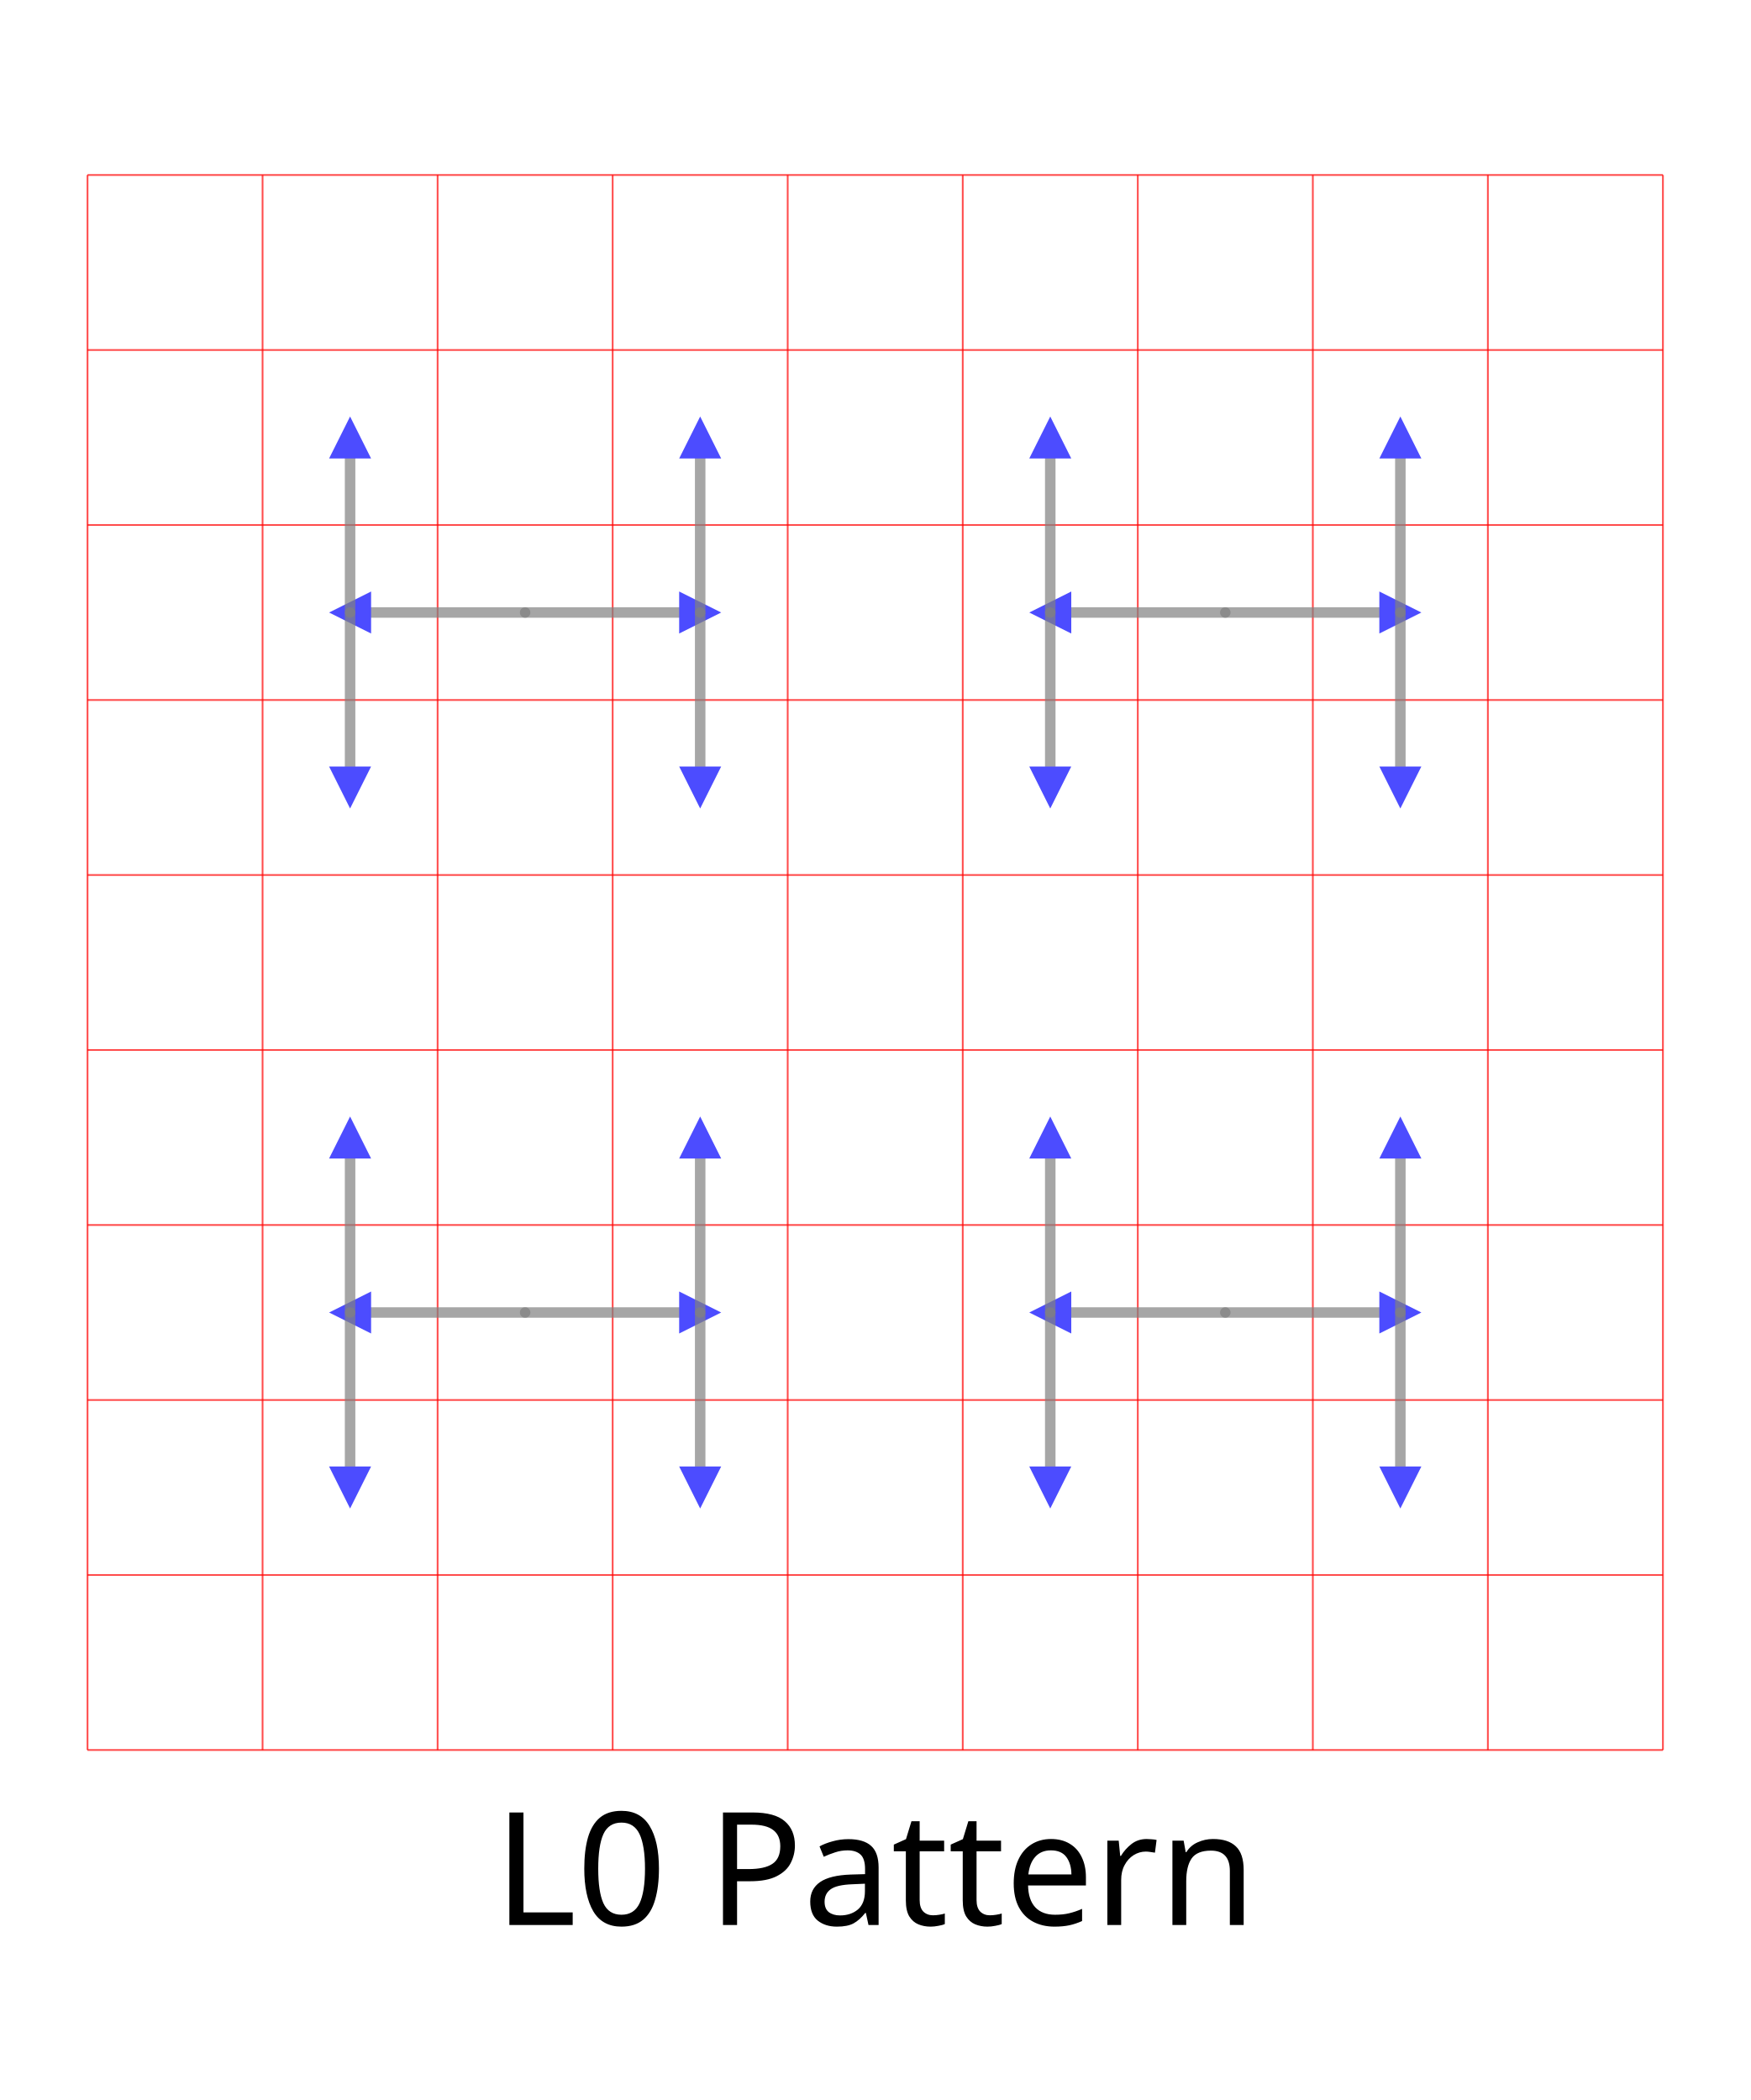
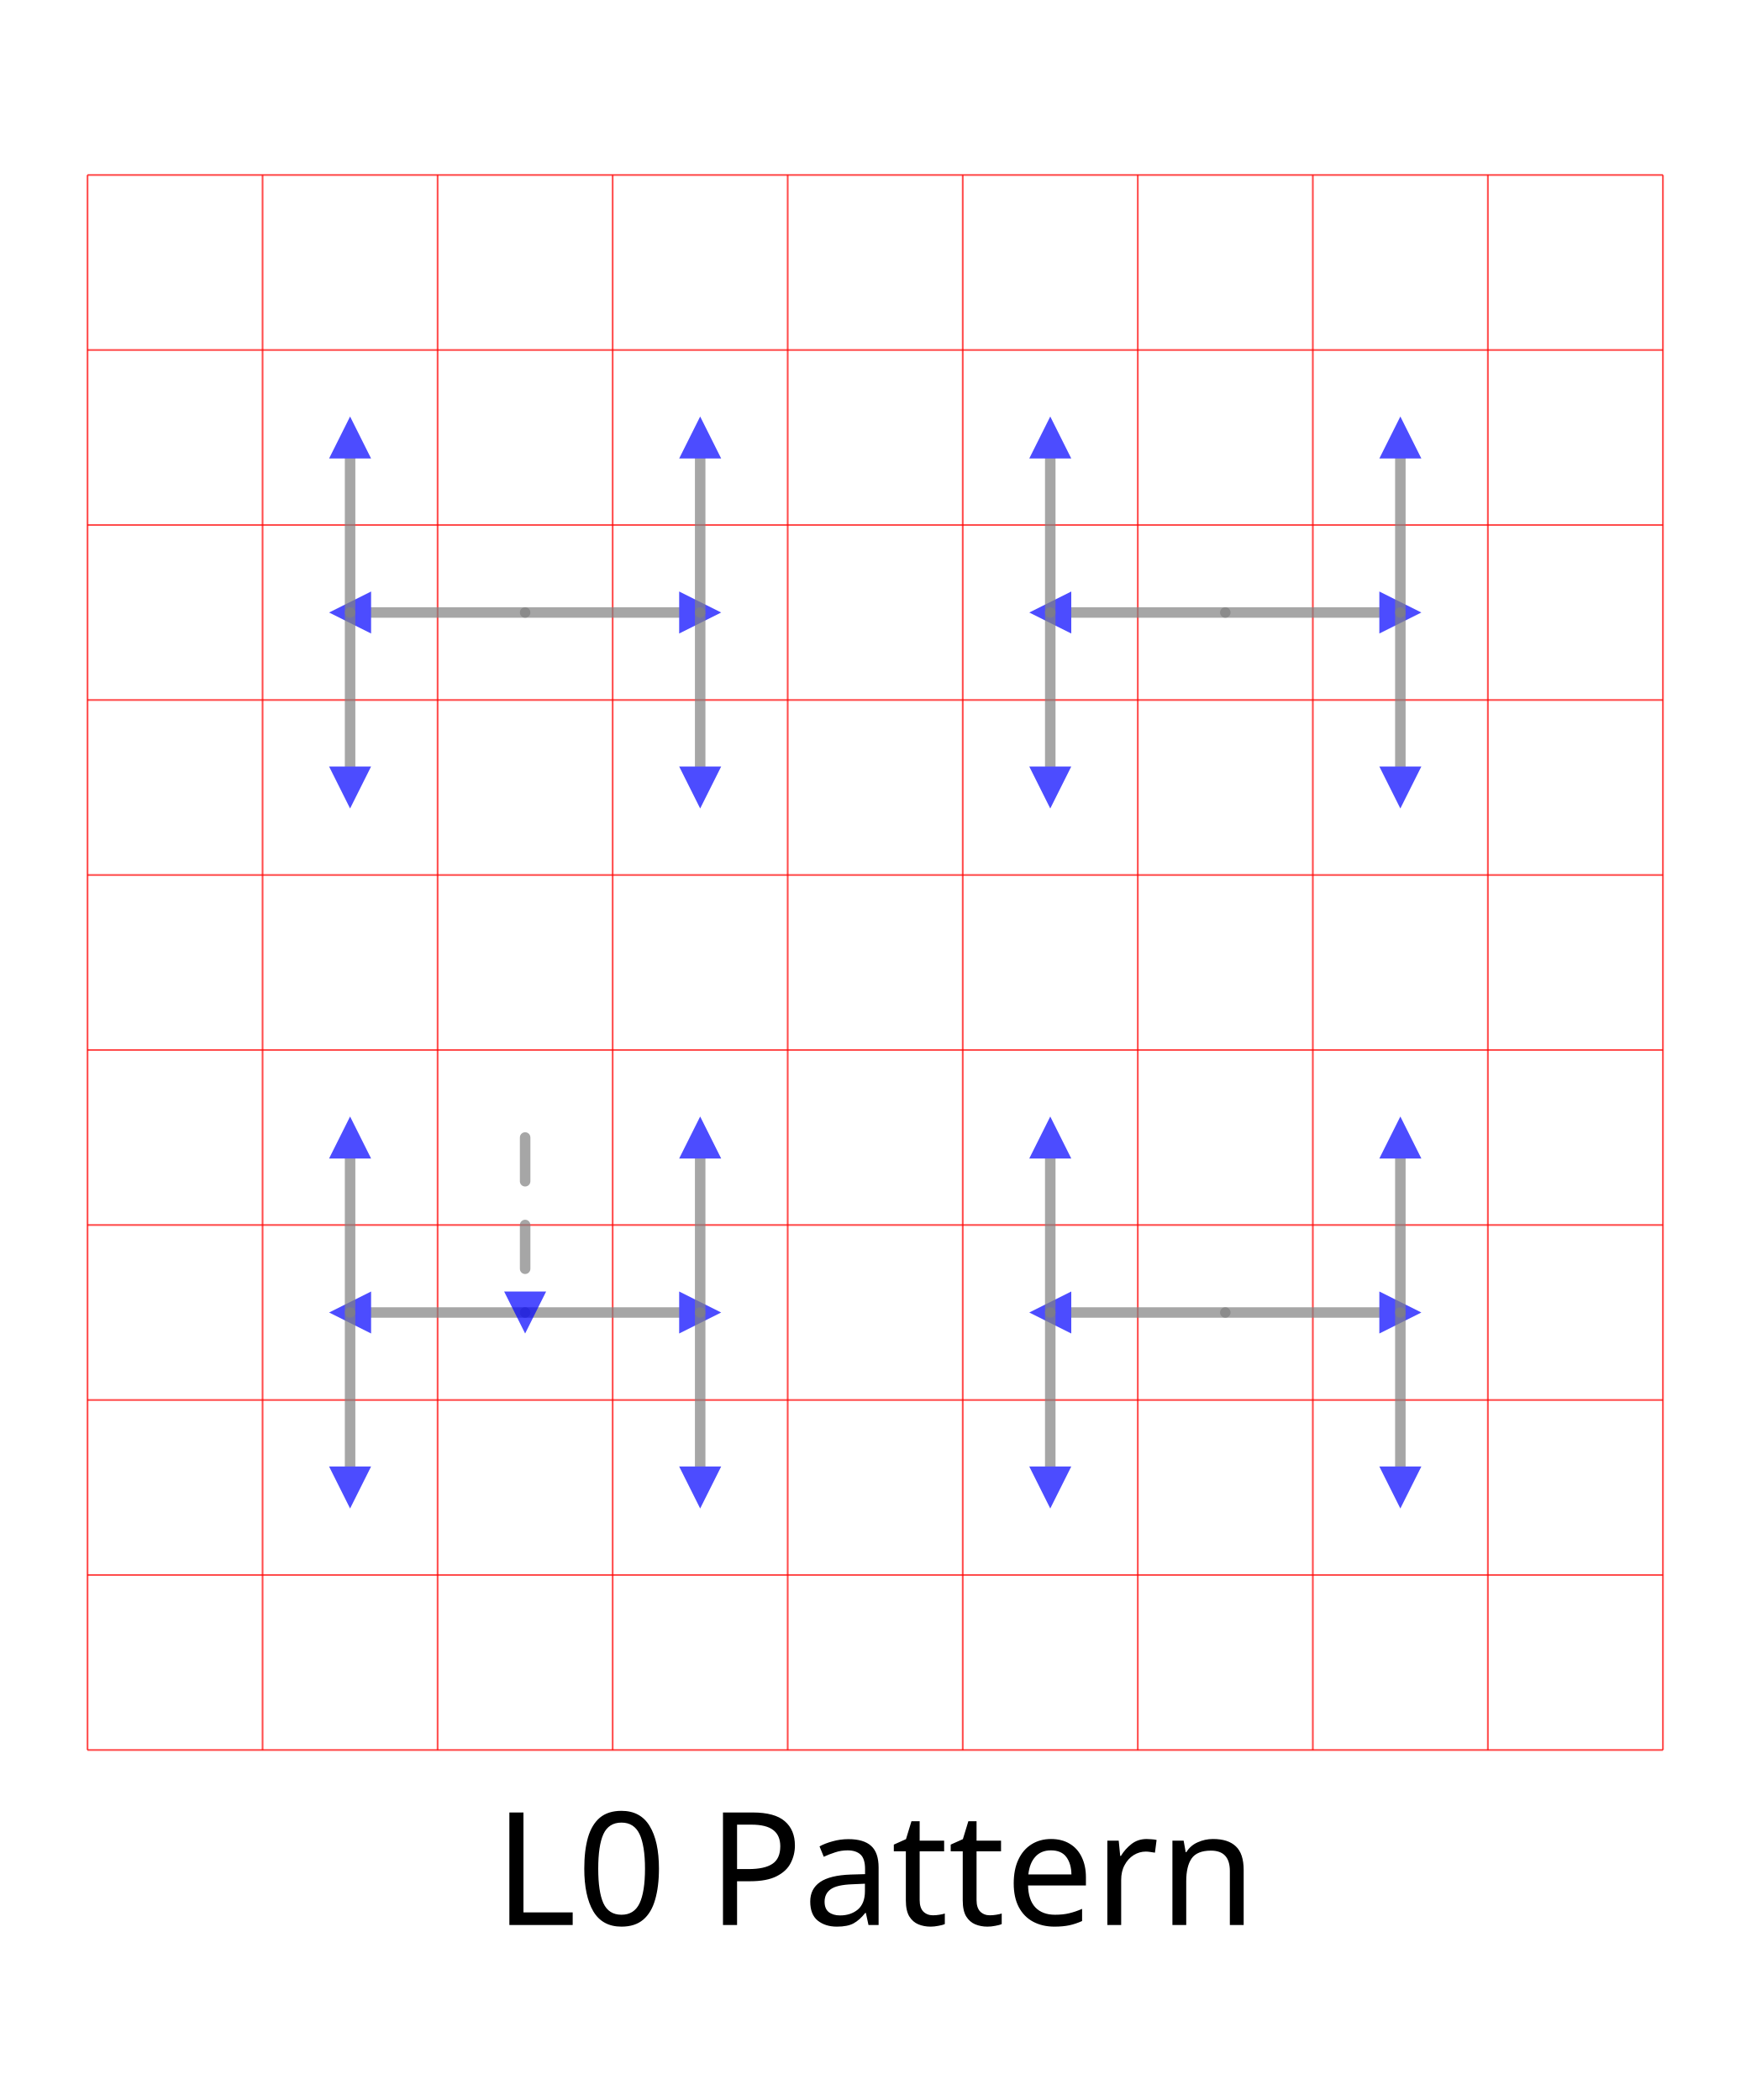
<svg xmlns="http://www.w3.org/2000/svg" baseProfile="full" height="240" version="1.1" viewBox="0,-210.0,200,240" width="200">
  <defs id="id24">
    <style type="text/css">
                text{font-family: Verdana;}
                svgg{background-color:grey;}
                .connection{stroke-linecap:round; opacity: 0.7; stroke-width:1.2;}
                span{text-anchor: "middle"; alignment_baseline: "middle"}
                .gridLabels{fill: grey;font-style: italic;font-weight: 900}
-                 # core_boundary{stroke:grey; stroke-width:0.5;}
+                 .down{stroke-dasharray: 5;}
+                 .up{stroke-dasharray: 5;}
                .gridmarker{stroke:red; stroke-width:0.2; opacity: 0.7;}
                </style>
    <marker id="id23" markerHeight="10" markerUnits="strokeWidth" markerWidth="8" orient="auto" refX="30" refY="30" viewBox="0 0 120 120">
      <path d="M 0 0 L 60 30 L 0 60 z" fill="blue" />
    </marker>
  </defs>
  <g id="markers" transform="scale(1,-1)">
    <line class="gridmarker" x1="10.0" x2="10.0" y1="10.0" y2="190.0" />
    <line class="gridmarker" x1="30.0" x2="30.0" y1="10.0" y2="190.0" />
    <line class="gridmarker" x1="50.0" x2="50.0" y1="10.0" y2="190.0" />
    <line class="gridmarker" x1="70.0" x2="70.0" y1="10.0" y2="190.0" />
    <line class="gridmarker" x1="90.0" x2="90.0" y1="10.0" y2="190.0" />
    <line class="gridmarker" x1="110.0" x2="110.0" y1="10.0" y2="190.0" />
    <line class="gridmarker" x1="130.0" x2="130.0" y1="10.0" y2="190.0" />
    <line class="gridmarker" x1="150.0" x2="150.0" y1="10.0" y2="190.0" />
    <line class="gridmarker" x1="170.0" x2="170.0" y1="10.0" y2="190.0" />
    <line class="gridmarker" x1="190.0" x2="190.0" y1="10.0" y2="190.0" />
    <line class="gridmarker" x1="10.0" x2="190.0" y1="10.0" y2="10.0" />
    <line class="gridmarker" x1="10.0" x2="190.0" y1="30.0" y2="30.0" />
    <line class="gridmarker" x1="10.0" x2="190.0" y1="50.0" y2="50.0" />
    <line class="gridmarker" x1="10.0" x2="190.0" y1="70.0" y2="70.0" />
    <line class="gridmarker" x1="10.0" x2="190.0" y1="90.0" y2="90.0" />
    <line class="gridmarker" x1="10.0" x2="190.0" y1="110.0" y2="110.0" />
    <line class="gridmarker" x1="10.0" x2="190.0" y1="130.0" y2="130.0" />
    <line class="gridmarker" x1="10.0" x2="190.0" y1="150.0" y2="150.0" />
    <line class="gridmarker" x1="10.0" x2="190.0" y1="170.0" y2="170.0" />
    <line class="gridmarker" x1="10.0" x2="190.0" y1="190.0" y2="190.0" />
  </g>
  <g id="main" transform="scale(1,-1)">
-     <line class="connection" marker-end="url(#id23)" stroke="grey" x1="60" x2="80" y1="60" y2="60" />
-     <line class="connection" marker-end="url(#id23)" stroke="grey" x1="80" x2="80" y1="60" y2="80" />
-     <line class="connection" marker-end="url(#id23)" stroke="grey" x1="80" x2="80" y1="60" y2="40" />
-     <line class="connection" marker-end="url(#id23)" stroke="grey" x1="60" x2="40" y1="60" y2="60" />
-     <line class="connection" marker-end="url(#id23)" stroke="grey" x1="40" x2="40" y1="60" y2="80" />
-     <line class="connection" marker-end="url(#id23)" stroke="grey" x1="40" x2="40" y1="60" y2="40" />
-     <line class="connection" marker-end="url(#id23)" stroke="grey" x1="140" x2="160" y1="60" y2="60" />
-     <line class="connection" marker-end="url(#id23)" stroke="grey" x1="160" x2="160" y1="60" y2="80" />
-     <line class="connection" marker-end="url(#id23)" stroke="grey" x1="160" x2="160" y1="60" y2="40" />
-     <line class="connection" marker-end="url(#id23)" stroke="grey" x1="140" x2="120" y1="60" y2="60" />
-     <line class="connection" marker-end="url(#id23)" stroke="grey" x1="120" x2="120" y1="60" y2="80" />
-     <line class="connection" marker-end="url(#id23)" stroke="grey" x1="120" x2="120" y1="60" y2="40" />
-     <line class="connection" marker-end="url(#id23)" stroke="grey" x1="140" x2="160" y1="140" y2="140" />
-     <line class="connection" marker-end="url(#id23)" stroke="grey" x1="160" x2="160" y1="140" y2="160" />
-     <line class="connection" marker-end="url(#id23)" stroke="grey" x1="160" x2="160" y1="140" y2="120" />
-     <line class="connection" marker-end="url(#id23)" stroke="grey" x1="140" x2="120" y1="140" y2="140" />
-     <line class="connection" marker-end="url(#id23)" stroke="grey" x1="120" x2="120" y1="140" y2="160" />
-     <line class="connection" marker-end="url(#id23)" stroke="grey" x1="120" x2="120" y1="140" y2="120" />
-     <line class="connection" marker-end="url(#id23)" stroke="grey" x1="60" x2="80" y1="140" y2="140" />
-     <line class="connection" marker-end="url(#id23)" stroke="grey" x1="80" x2="80" y1="140" y2="160" />
-     <line class="connection" marker-end="url(#id23)" stroke="grey" x1="80" x2="80" y1="140" y2="120" />
-     <line class="connection" marker-end="url(#id23)" stroke="grey" x1="60" x2="40" y1="140" y2="140" />
-     <line class="connection" marker-end="url(#id23)" stroke="grey" x1="40" x2="40" y1="140" y2="160" />
-     <line class="connection" marker-end="url(#id23)" stroke="grey" x1="40" x2="40" y1="140" y2="120" />
+     <line class="connection same" marker-end="url(#id23)" stroke="grey" x1="60" x2="80" y1="60" y2="60" />
+     <line class="connection same" marker-end="url(#id23)" stroke="grey" x1="80" x2="80" y1="60" y2="80" />
+     <line class="connection same" marker-end="url(#id23)" stroke="grey" x1="80" x2="80" y1="60" y2="40" />
+     <line class="connection same" marker-end="url(#id23)" stroke="grey" x1="60" x2="40" y1="60" y2="60" />
+     <line class="connection same" marker-end="url(#id23)" stroke="grey" x1="40" x2="40" y1="60" y2="80" />
+     <line class="connection same" marker-end="url(#id23)" stroke="grey" x1="40" x2="40" y1="60" y2="40" />
+     <line class="connection same" marker-end="url(#id23)" stroke="grey" x1="140" x2="160" y1="60" y2="60" />
+     <line class="connection same" marker-end="url(#id23)" stroke="grey" x1="160" x2="160" y1="60" y2="80" />
+     <line class="connection same" marker-end="url(#id23)" stroke="grey" x1="160" x2="160" y1="60" y2="40" />
+     <line class="connection same" marker-end="url(#id23)" stroke="grey" x1="140" x2="120" y1="60" y2="60" />
+     <line class="connection same" marker-end="url(#id23)" stroke="grey" x1="120" x2="120" y1="60" y2="80" />
+     <line class="connection same" marker-end="url(#id23)" stroke="grey" x1="120" x2="120" y1="60" y2="40" />
+     <line class="connection same" marker-end="url(#id23)" stroke="grey" x1="140" x2="160" y1="140" y2="140" />
+     <line class="connection same" marker-end="url(#id23)" stroke="grey" x1="160" x2="160" y1="140" y2="160" />
+     <line class="connection same" marker-end="url(#id23)" stroke="grey" x1="160" x2="160" y1="140" y2="120" />
+     <line class="connection same" marker-end="url(#id23)" stroke="grey" x1="140" x2="120" y1="140" y2="140" />
+     <line class="connection same" marker-end="url(#id23)" stroke="grey" x1="120" x2="120" y1="140" y2="160" />
+     <line class="connection same" marker-end="url(#id23)" stroke="grey" x1="120" x2="120" y1="140" y2="120" />
+     <line class="connection same" marker-end="url(#id23)" stroke="grey" x1="60" x2="80" y1="140" y2="140" />
+     <line class="connection same" marker-end="url(#id23)" stroke="grey" x1="80" x2="80" y1="140" y2="160" />
+     <line class="connection same" marker-end="url(#id23)" stroke="grey" x1="80" x2="80" y1="140" y2="120" />
+     <line class="connection same" marker-end="url(#id23)" stroke="grey" x1="60" x2="40" y1="140" y2="140" />
+     <line class="connection same" marker-end="url(#id23)" stroke="grey" x1="40" x2="40" y1="140" y2="160" />
+     <line class="connection same" marker-end="url(#id23)" stroke="grey" x1="40" x2="40" y1="140" y2="120" />
+     <line class="connection up" marker-end="url(#id23)" stroke="grey" x1="60" x2="60" y1="80" y2="60" />
    <g id="text">
      <text alignment-baseline="middle" class="moduleLabel" fill="black" font-size="18.0" text-anchor="middle" transform="scale(1,-1)" x="100.0" y="10.0">L0 Pattern</text>
    </g>
  </g>
</svg>
